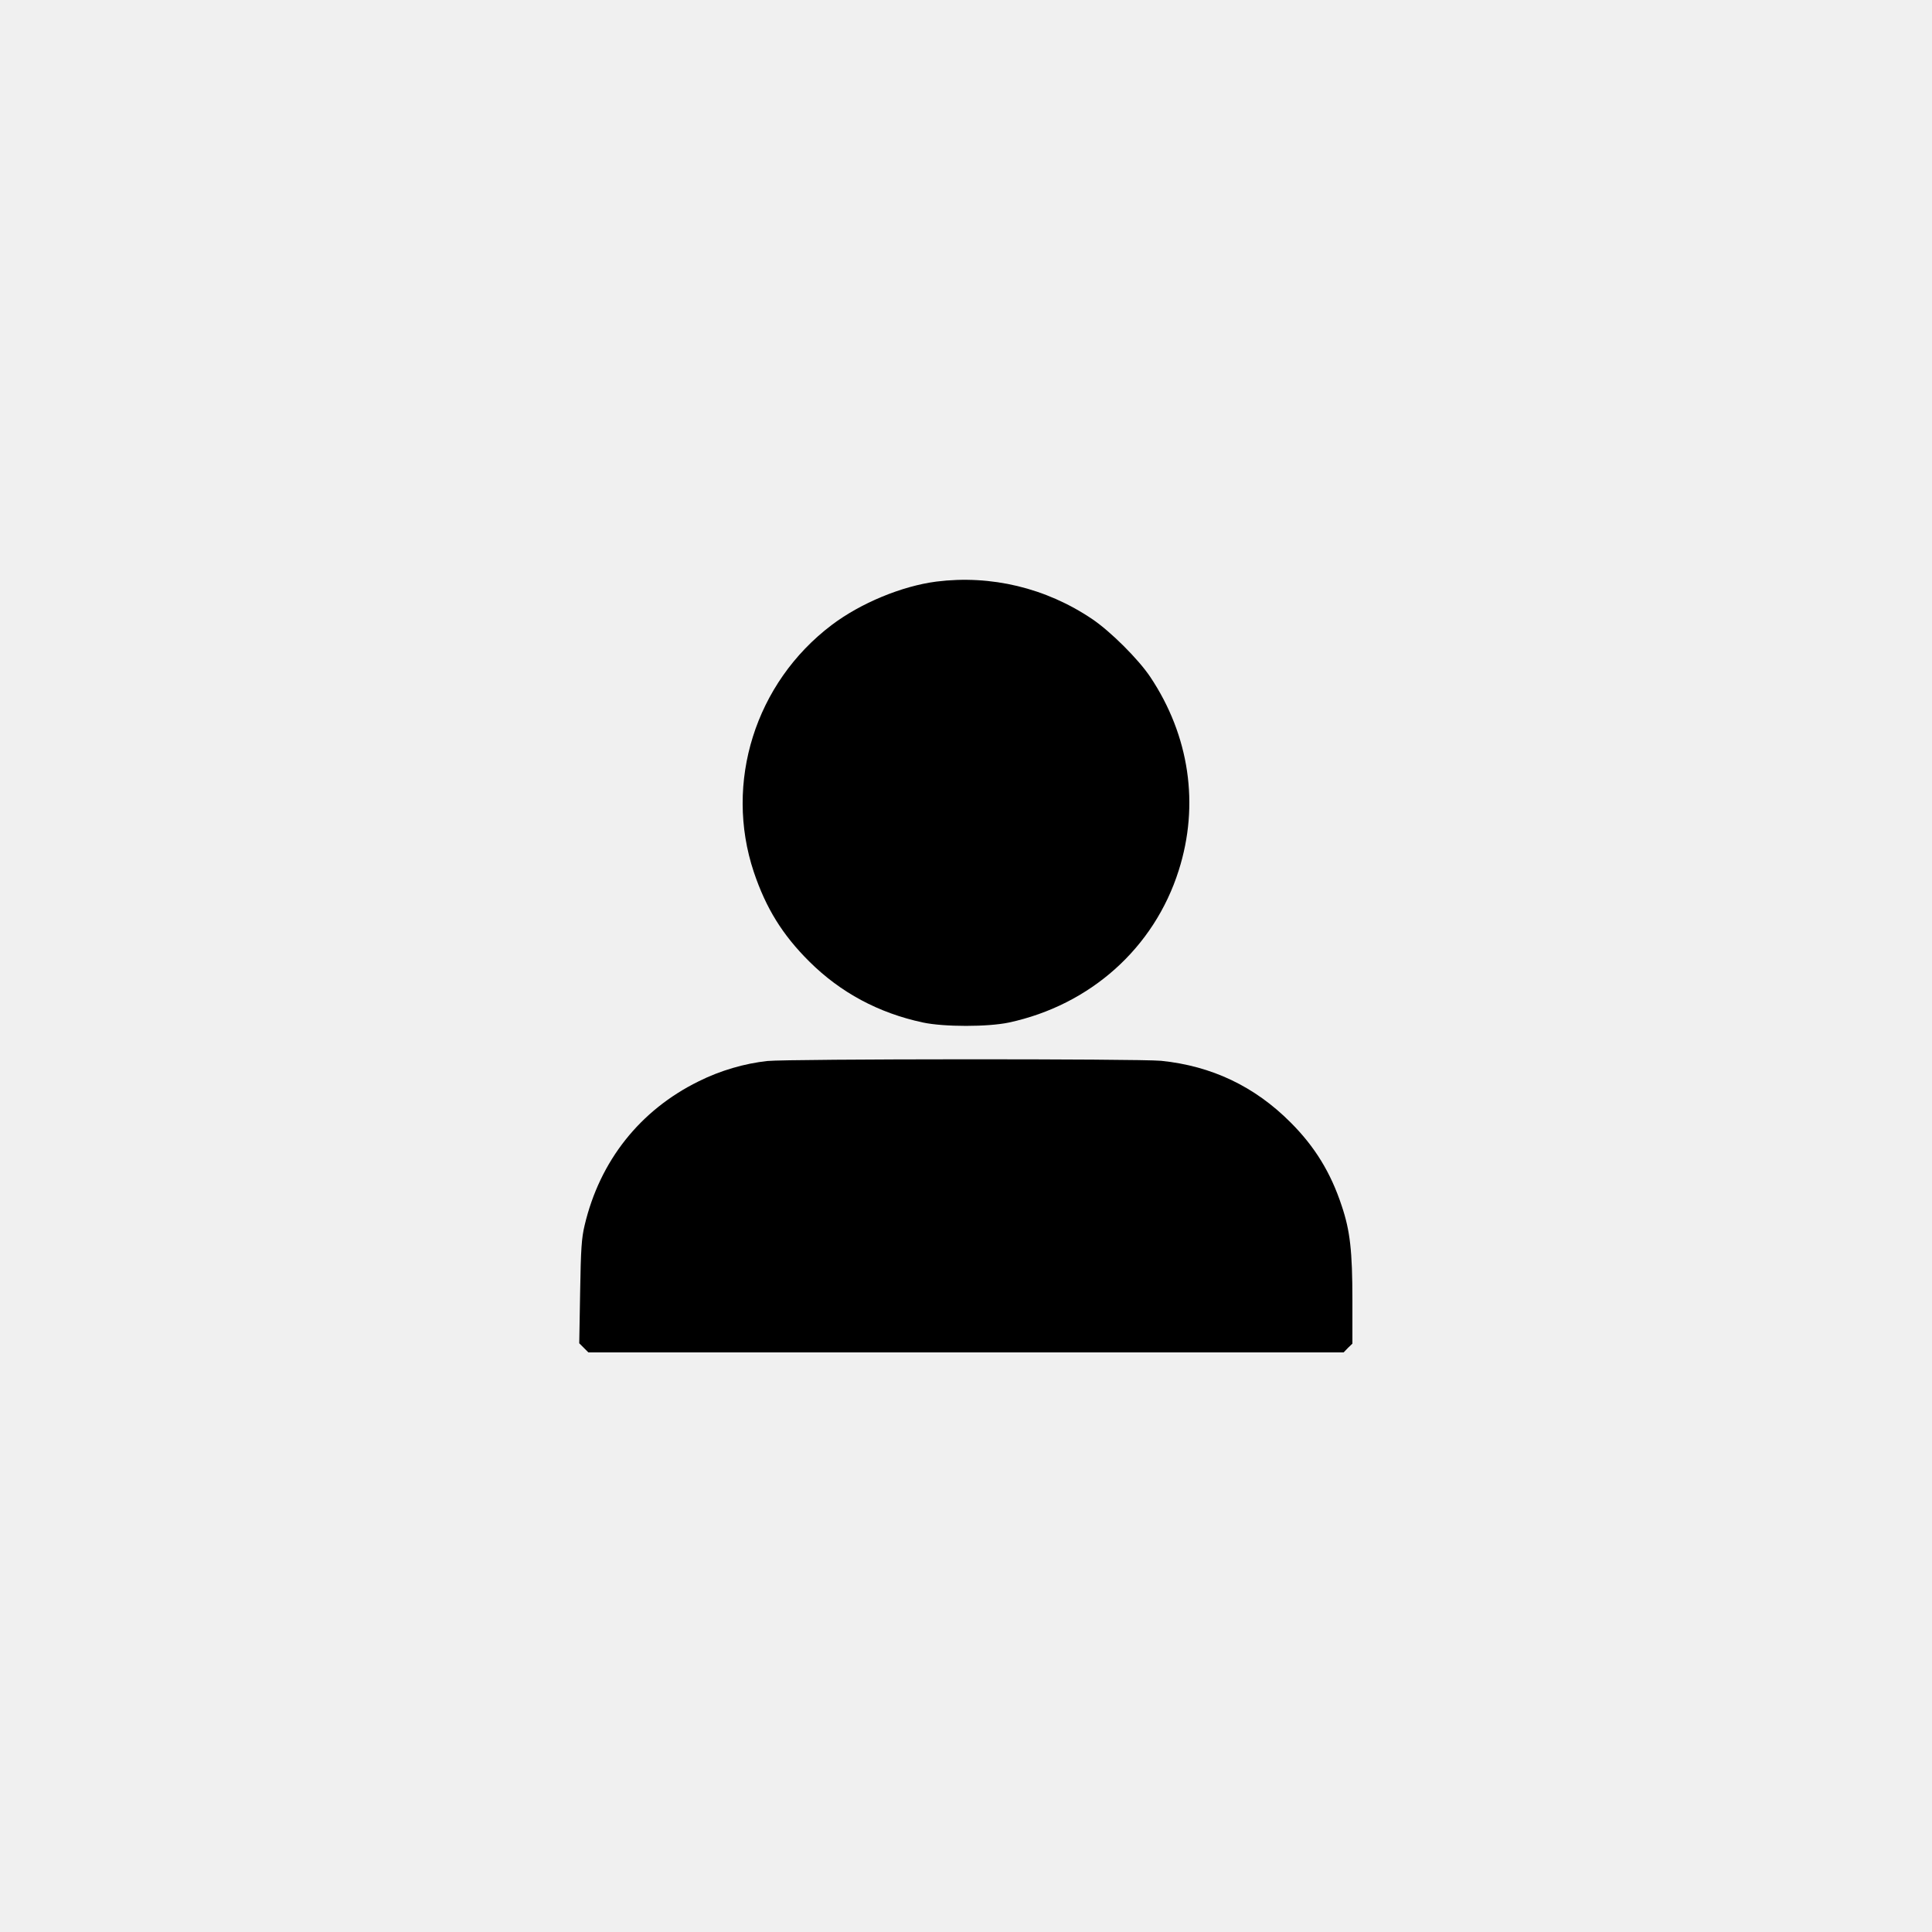
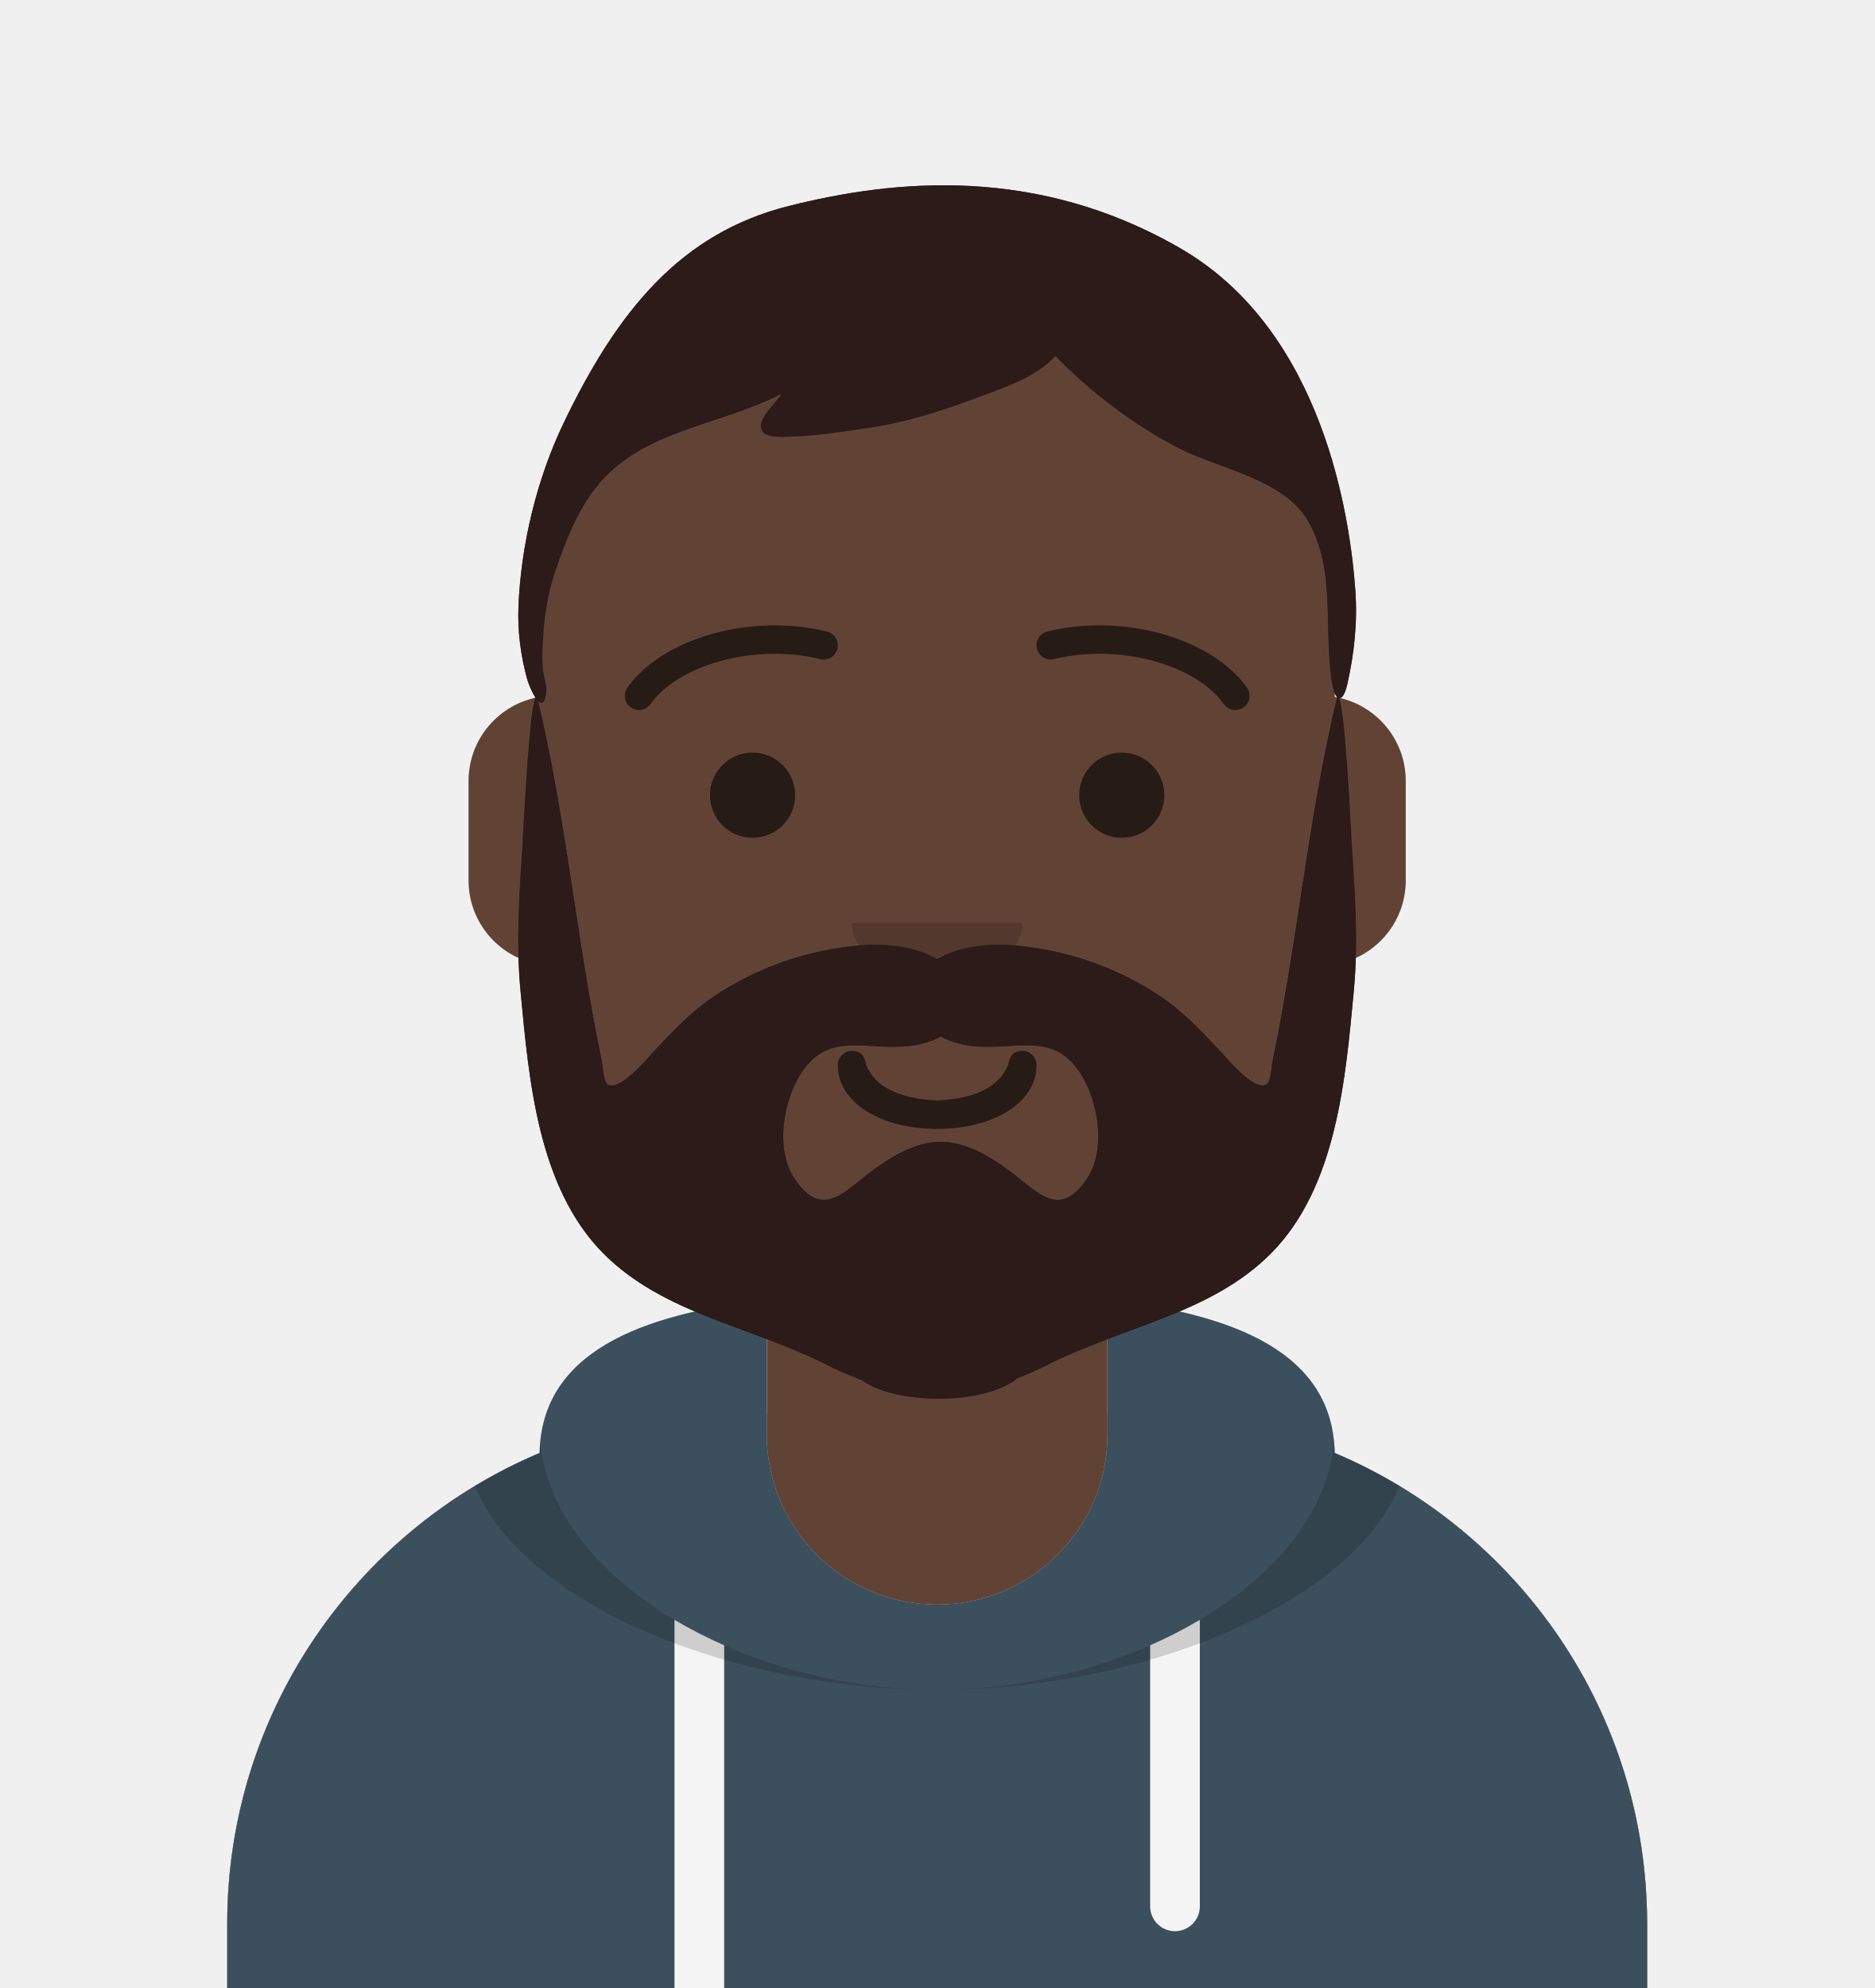
- <svg xmlns="http://www.w3.org/2000/svg" version="1.0" width="1080pt" height="1080pt" viewBox="0 0 1080 1080" preserveAspectRatio="xMidYMid meet">
-   <g transform="translate(0,1080) scale(0.1,-0.1)" fill="#000000" stroke="none">
-     <path d="M5235 7549 c-194 -25 -425 -121 -586 -243 -427 -323 -602 -881 -435 -1381 68 -202 160 -351 310 -500 174 -173 387 -288 636 -341 118 -25 362 -25 480 0 455 98 812 417 949 850 117 367 60 754 -159 1082 -67 100 -222 254 -324 323 -259 175 -566 248 -871 210z" />
-     <path d="M4290 4869 c-128 -14 -263 -53 -385 -114 -327 -161 -552 -444 -637 -805 -17 -71 -21 -131 -25 -372 l-5 -287 25 -25 26 -26 2111 0 2111 0 24 25 25 24 0 243 c0 275 -13 389 -60 528 -61 185 -150 330 -285 465 -201 202 -441 316 -724 345 -127 12 -2077 11 -2201 -1z" />
+ <svg xmlns="http://www.w3.org/2000/svg" xmlns:xlink="http://www.w3.org/1999/xlink" width="264px" height="280px" viewBox="0 0 264 280" version="1.1">
+   <defs>
+     <circle id="react-path-1" cx="120" cy="120" r="120" />
+     <path d="M12,160 C12,226.274 65.726,280 132,280 C198.274,280 252,226.274 252,160 L264,160 L264,-1.42108547e-14 L-3.19744231e-14,-1.42108547e-14 L-3.19744231e-14,160 L12,160 Z" id="react-path-2" />
+     <path d="M124,144.611 L124,163 L128,163 L128,163 C167.765,163 200,195.235 200,235 L200,244 L0,244 L0,235 C-4.86974701e-15,195.235 32.235,163 72,163 L72,163 L76,163 L76,144.611 C58.763,136.422 46.372,119.687 44.305,99.881 C38.48,99.058 34,94.052 34,88 L34,74 C34,68.054 38.325,63.118 44,62.166 L44,56 L44,56 C44,25.072 69.072,5.68137151e-15 100,0 L100,0 L100,0 C130.928,-5.68137151e-15 156,25.072 156,56 L156,62.166 C161.675,63.118 166,68.054 166,74 L166,88 C166,94.052 161.52,99.058 155.695,99.881 C153.628,119.687 141.237,136.422 124,144.611 Z" id="react-path-3" />
+   </defs>
+   <g id="Avataaar" stroke="none" stroke-width="1" fill="none" fill-rule="evenodd">
+     <g transform="translate(-825, -1100)" id="Avataaar/Circle">
+       <g transform="translate(825, 1100)">
+         <g id="Mask" />
+         <g id="Avataaar" stroke-width="1" fill-rule="evenodd" mask="url(#react-mask-5)">
+           <g id="Body" transform="translate(32, 36)">
+             <mask id="react-mask-6" fill="white">
+               <use xlink:href="#react-path-3" />
+             </mask>
+             <use fill="#D0C6AC" xlink:href="#react-path-3" />
+             <g id="Skin/👶🏽-03-Brown" mask="url(#react-mask-6)" fill="#614335">
+               <g transform="translate(0, 0)" id="Color">
+                 <rect x="0" y="0" width="264" height="280" />
+               </g>
+             </g>
+             <path d="M156,79 L156,102 C156,132.928 130.928,158 100,158 C69.072,158 44,132.928 44,102 L44,79 L44,94 C44,124.928 69.072,150 100,150 C130.928,150 156,124.928 156,94 L156,79 Z" id="Neck-Shadow" fill-opacity="0.1" fill="#000000" mask="url(#react-mask-6)" />
+           </g>
+           <g id="Clothing/Hoodie" transform="translate(0, 170)">
+             <defs>
+               <path d="M108,13.071 C90.081,15.076 76.28,20.552 76.004,34.645 C50.146,45.568 32,71.165 32,100.999 L32,100.999 L32,110 L232,110 L232,100.999 C232,71.165 213.854,45.568 187.996,34.645 C187.72,20.552 173.919,15.076 156,13.071 L156,32 L156,32 C156,45.255 145.255,56 132,56 L132,56 C118.745,56 108,45.255 108,32 L108,13.071 Z" id="react-path-553" />
+             </defs>
+             <mask id="react-mask-554" fill="white">
+               <use xlink:href="#react-path-553" />
+             </mask>
+             <use id="Hoodie" fill="#B7C1DB" fill-rule="evenodd" xlink:href="#react-path-553" />
+             <g id="Color/Palette/Gray-01" mask="url(#react-mask-554)" fill-rule="evenodd" fill="#3C4F5C">
+               <rect id="🖍Color" x="0" y="0" width="264" height="110" />
+             </g>
+             <path d="M102,61.739 L102,110 L95,110 L95,58.15 C97.204,59.46 99.547,60.661 102,61.739 Z M169,58.15 L169,98.5 C169,100.433 167.433,102 165.5,102 C163.567,102 162,100.433 162,98.5 L162,61.739 C164.453,60.661 166.796,59.46 169,58.15 Z" id="Straps" fill="#F4F4F4" fill-rule="evenodd" mask="url(#react-mask-554)" />
+             <path d="M90.96,12.724 C75.909,15.571 65.5,21.243 65.5,32.308 C65.5,52.02 98.538,68 132,68 C165.462,68 198.5,52.02 198.5,32.308 C198.5,21.243 188.091,15.571 173.04,12.724 C182.125,16.074 188,21.706 188,31.077 C188,51.469 160.179,68 132,68 C103.821,68 76,51.469 76,31.077 C76,21.706 81.875,16.074 90.96,12.724 Z" id="Shadow" fill-opacity="0.16" fill="#000000" fill-rule="evenodd" mask="url(#react-mask-554)" />
+           </g>
+           <g id="Face" transform="translate(76, 82)" fill="#000000">
+             <g id="Mouth/Twinkle" transform="translate(2, 52)" fill-opacity="0.6" fill-rule="nonzero" fill="#000000">
+               <path d="M40,16 C40,21.372 46.158,25 54,25 C61.842,25 68,21.372 68,16 C68,14.895 67.05,14 66,14 C64.707,14 64.13,14.905 64,16 C62.758,18.938 59.683,20.716 54,21 C48.317,20.716 45.242,18.938 44,16 C43.87,14.905 43.293,14 42,14 C40.95,14 40,14.895 40,16 Z" id="Mouth" />
+             </g>
+             <g id="Nose/Default" transform="translate(28, 40)" fill-opacity="0.16">
+               <path d="M16,8 C16,12.418 21.373,16 28,16 L28,16 C34.627,16 40,12.418 40,8" id="Nose" />
+             </g>
+             <g id="Eyes/Default-😀" transform="translate(0, 8)" fill-opacity="0.6">
+               <circle id="Eye" cx="30" cy="22" r="6" />
+               <circle id="Eye" cx="82" cy="22" r="6" />
+             </g>
+             <g id="Eyebrow/Outline/Default" fill-opacity="0.6">
+               <g id="I-Browse" transform="translate(12, 6)">
+                 <path d="M3.63,11.159 C7.545,5.65 18.278,2.561 27.523,4.831 C28.596,5.095 29.679,4.439 29.942,3.366 C30.206,2.293 29.55,1.21 28.477,0.947 C17.74,-1.69 5.312,1.887 0.37,8.841 C-0.27,9.742 -0.059,10.99 0.841,11.63 C1.742,12.27 2.99,12.059 3.63,11.159 Z" id="Eyebrow" fill-rule="nonzero" />
+                 <path d="M61.63,11.159 C65.545,5.65 76.278,2.561 85.523,4.831 C86.596,5.095 87.679,4.439 87.942,3.366 C88.206,2.293 87.55,1.21 86.477,0.947 C75.74,-1.69 63.312,1.887 58.37,8.841 C57.73,9.742 57.941,10.99 58.841,11.63 C59.742,12.27 60.99,12.059 61.63,11.159 Z" id="Eyebrow" fill-rule="nonzero" transform="translate(73.00015, 6.039198) scale(-1, 1) translate(-73.00015, -6.039198) " />
+               </g>
+             </g>
+           </g>
+           <g id="Top" stroke-width="1" fill-rule="evenodd">
+             <defs>
+               <rect id="react-path-749" x="0" y="0" width="264" height="280" />
+               <path d="M167.309,35.006 C147.121,23.307 127.129,25.222 112.037,29.03 C96.945,32.838 88.017,43.651 80.357,59.648 C76.596,67.503 74.366,76.791 74.023,85.481 C73.888,88.893 74.348,92.415 75.268,95.7 C75.605,96.906 77.423,101.087 77.922,97.709 C78.089,96.584 77.48,95.033 77.422,93.838 C77.344,92.269 77.427,90.681 77.534,89.115 C77.734,86.187 78.256,83.315 79.185,80.525 C80.512,76.537 82.201,72.213 84.787,68.848 C91.188,60.521 102.269,60.046 111.066,55.464 C110.303,56.869 107.36,59.143 108.379,60.727 C109.084,61.821 111.749,61.489 113.022,61.454 C116.371,61.362 119.735,60.78 123.043,60.307 C128.256,59.562 133.141,58.052 138.047,56.218 C142.063,54.716 146.65,53.326 149.669,50.14 C154.54,55.188 160.81,59.935 167.07,63.143 C172.688,66.022 181.749,67.461 185.183,73.301 C189.248,80.215 187.378,88.707 188.619,96.201 C189.091,99.05 190.164,98.987 190.751,96.438 C191.748,92.108 192.219,87.61 191.902,83.159 C191.184,73.111 187.497,46.706 167.309,35.006 Z" id="react-path-748" />
+               <filter x="-0.8%" y="-2.0%" width="101.5%" height="108.0%" filterUnits="objectBoundingBox" id="react-filter-745">
+                 <feOffset dx="0" dy="2" in="SourceAlpha" result="shadowOffsetOuter1" />
+                 <feColorMatrix values="0 0 0 0 0   0 0 0 0 0   0 0 0 0 0  0 0 0 0.16 0" type="matrix" in="shadowOffsetOuter1" result="shadowMatrixOuter1" />
+                 <feMerge>
+                   <feMergeNode in="shadowMatrixOuter1" />
+                   <feMergeNode in="SourceGraphic" />
+                 </feMerge>
+               </filter>
+             </defs>
+             <mask id="react-mask-747" fill="white">
+               <use xlink:href="#react-path-749" />
+             </mask>
+             <g id="Mask" />
+             <g id="Top/Short-Hair/Short-Round" mask="url(#react-mask-747)">
+               <g transform="translate(-1, 0)">
+                 <g id="Facial-Hair/Beard-Medium" transform="translate(49, 72)">
+                   <defs>
+                     <path d="M105.018,94.13 C101.15,99.721 98.258,95.947 94.137,92.876 C91.657,91.027 87.961,88.728 84.504,88.841 C81.048,88.728 77.352,91.027 74.871,92.876 C70.751,95.947 67.858,99.721 63.991,94.13 C61.088,89.932 62.303,82.874 65.015,78.903 C68.874,73.251 74.109,75.985 79.962,75.34 C81.554,75.165 83.153,74.723 84.504,74 C85.856,74.723 87.455,75.165 89.046,75.34 C94.9,75.985 100.135,73.251 103.994,78.903 C106.706,82.874 107.92,89.932 105.018,94.13 M140.391,26 C136.967,40.075 135.393,54.434 132.91,68.671 C132.393,71.639 131.826,74.596 131.225,77.55 C131.098,78.17 130.974,80.473 130.363,80.764 C128.512,81.648 124.739,76.947 123.73,75.885 C121.197,73.219 118.685,70.529 115.599,68.437 C109.365,64.21 102.065,61.711 94.47,61.118 C91.292,60.869 86.995,61.303 84,63.11 C81.005,61.303 76.708,60.869 73.53,61.118 C65.934,61.711 58.635,64.21 52.4,68.437 C49.315,70.529 46.803,73.219 44.269,75.885 C43.261,76.947 39.488,81.648 37.637,80.764 C37.026,80.473 36.902,78.17 36.775,77.55 C36.174,74.596 35.607,71.639 35.09,68.671 C32.607,54.434 31.034,40.075 27.609,26 C26.613,26 25.739,44.748 25.627,46.495 C25.175,53.589 24.646,60.525 25.322,67.626 C26.486,79.875 27.699,95.234 37.033,104.588 C45.466,113.039 57.71,114.806 68.271,120.141 C69.631,120.828 71.435,121.676 73.38,122.371 C75.429,123.934 79.493,125 84.174,125 C89.085,125 93.316,123.827 95.254,122.138 C96.955,121.493 98.518,120.753 99.729,120.141 C110.289,114.805 122.534,113.039 130.967,104.588 C140.301,95.234 141.514,79.875 142.679,67.626 C143.353,60.525 142.825,53.589 142.373,46.495 C142.261,44.748 141.387,26 140.391,26 Z" id="react-path-751" />
+                   </defs>
+                   <mask id="react-mask-750" fill="white">
+                     <use xlink:href="#react-path-751" />
+                   </mask>
+                   <use id="Beardness" fill="#252E32" fill-rule="evenodd" xlink:href="#react-path-751" />
+                   <g id="Color/Hair/Brown" mask="url(#react-mask-750)" fill="#2C1B18">
+                     <g transform="translate(-32, 0)" id="Color">
+                       <rect x="0" y="0" width="264" height="244" />
+                     </g>
+                   </g>
+                 </g>
+                 <mask id="react-mask-746" fill="white">
+                   <use xlink:href="#react-path-748" />
+                 </mask>
+                 <use id="Short-Hair" stroke="none" fill="#28354B" fill-rule="evenodd" xlink:href="#react-path-748" />
+                 <g id="Skin/👶🏽-03-Brown" mask="url(#react-mask-746)" fill="#2C1B18">
+                   <g transform="translate(0, 0) " id="Color">
+                     <rect x="0" y="0" width="264" height="280" />
+                   </g>
+                 </g>
+               </g>
+             </g>
+           </g>
+         </g>
+       </g>
+     </g>
  </g>
</svg>
